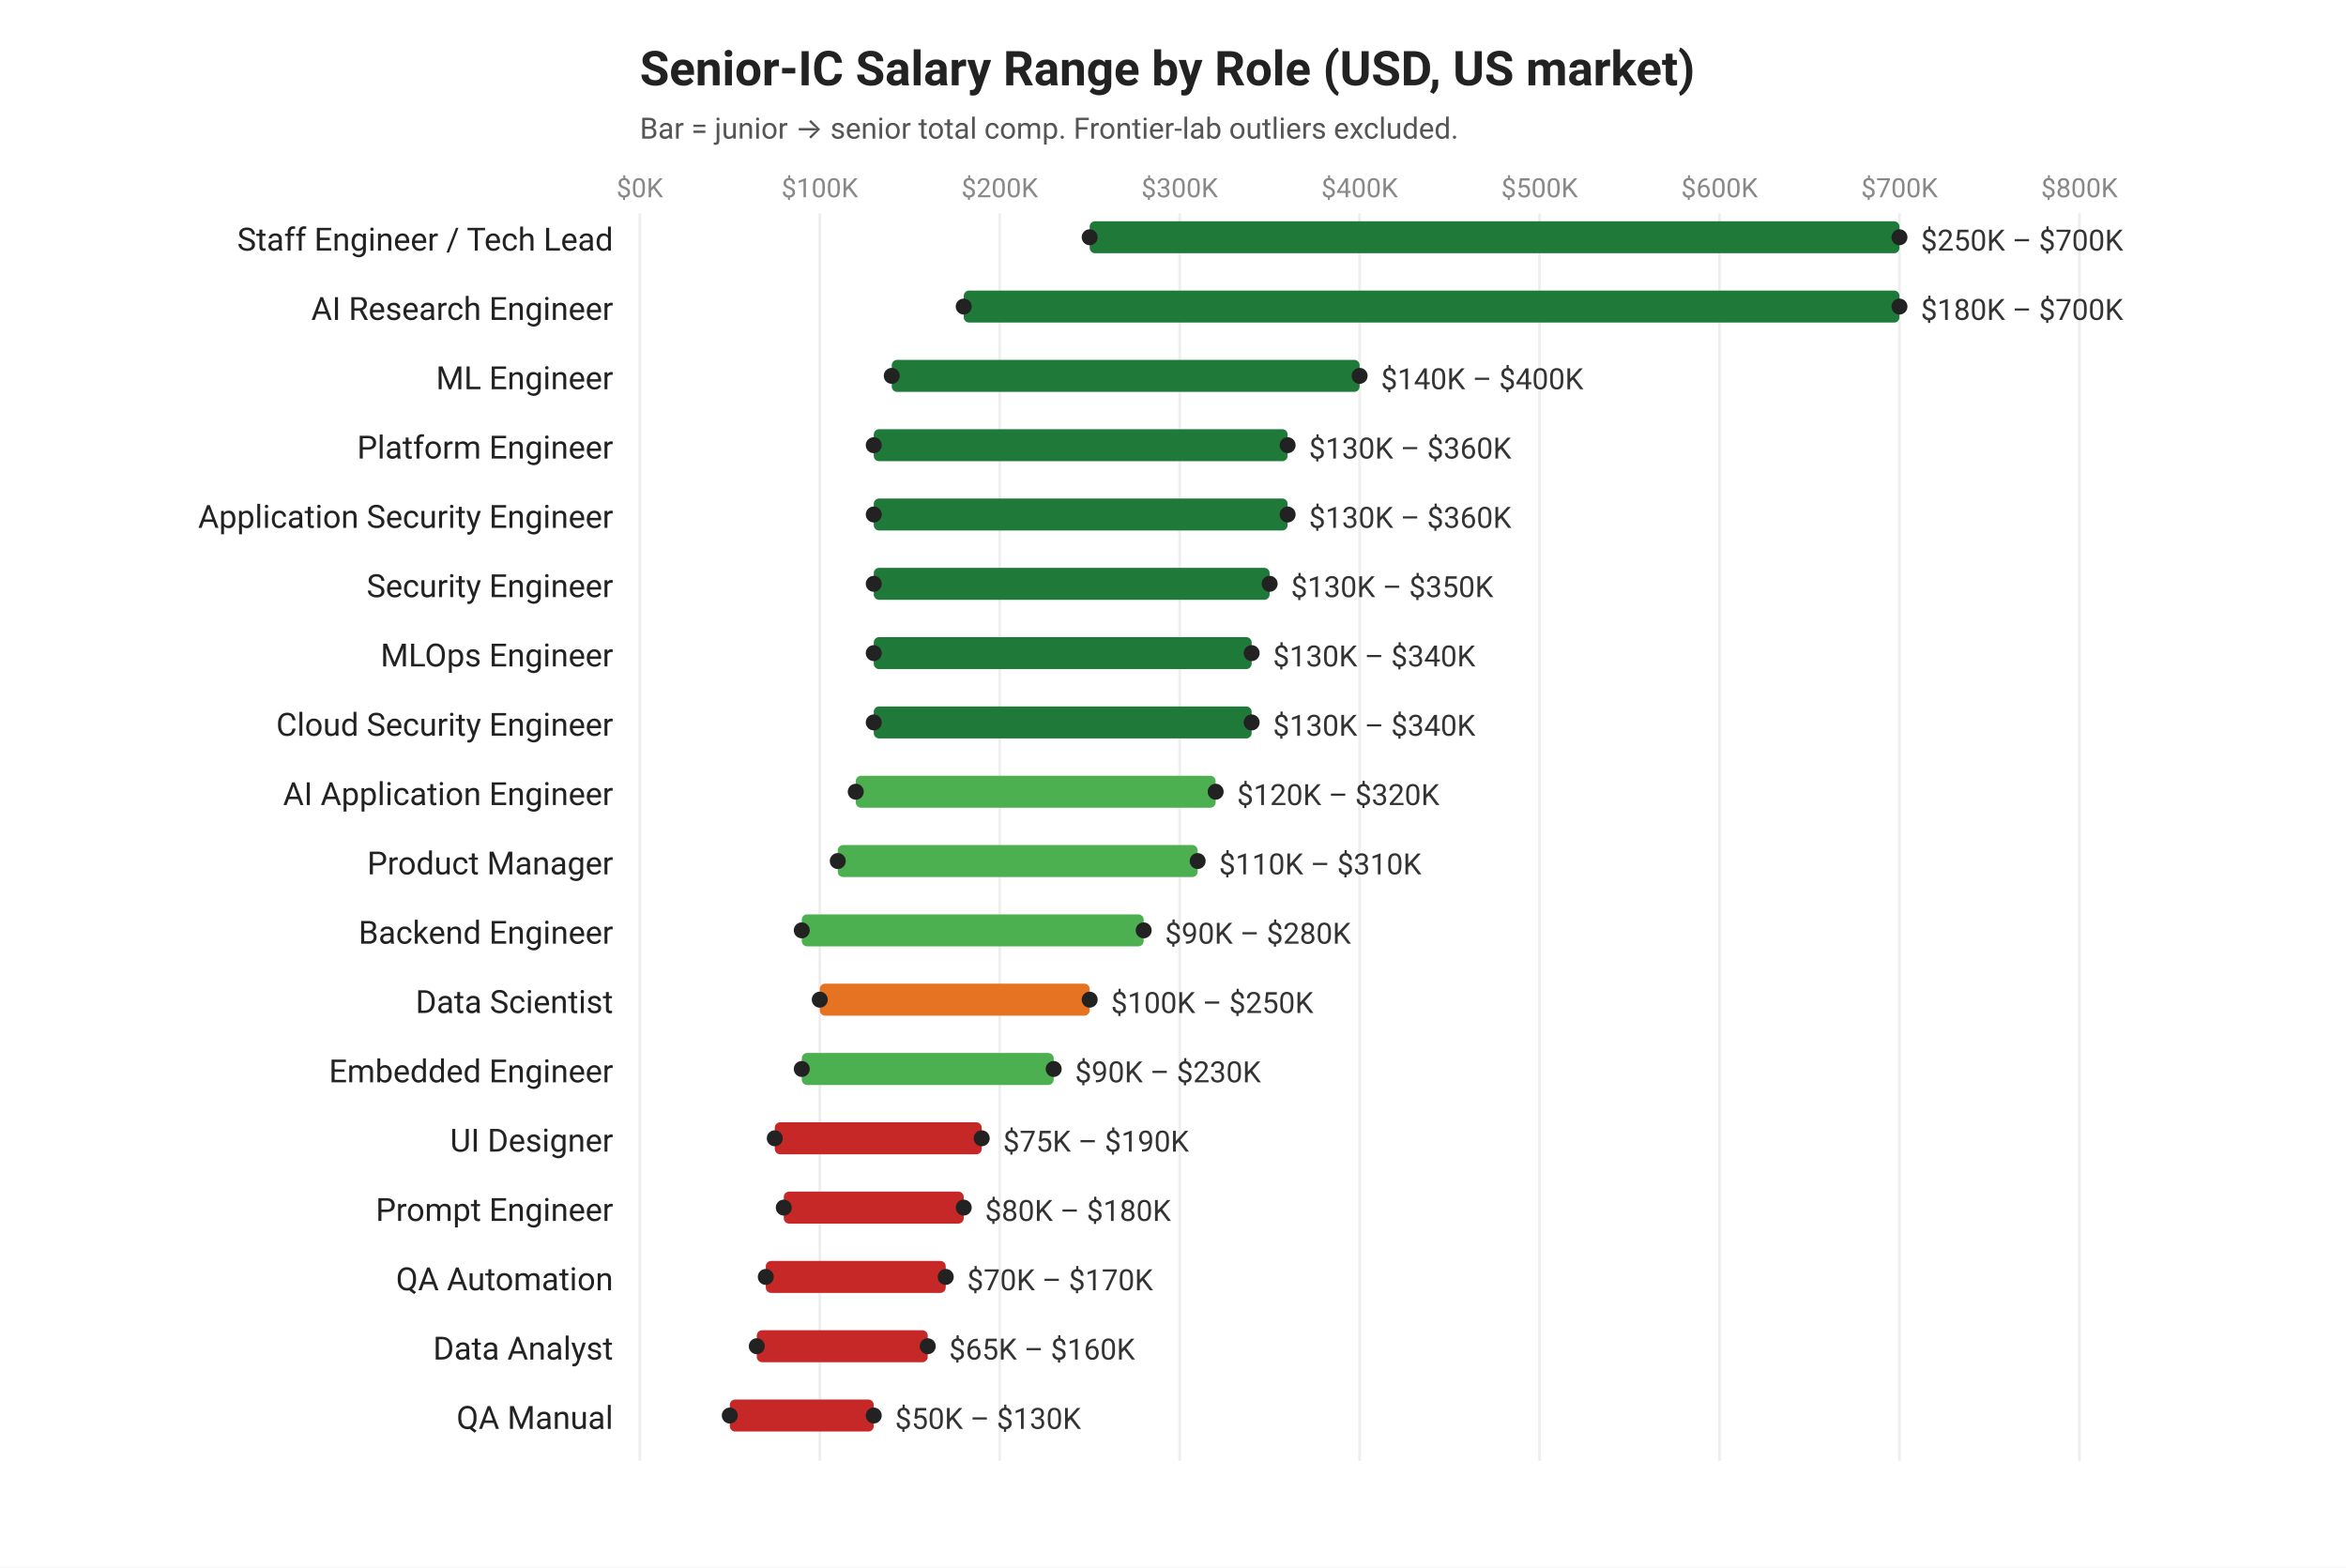
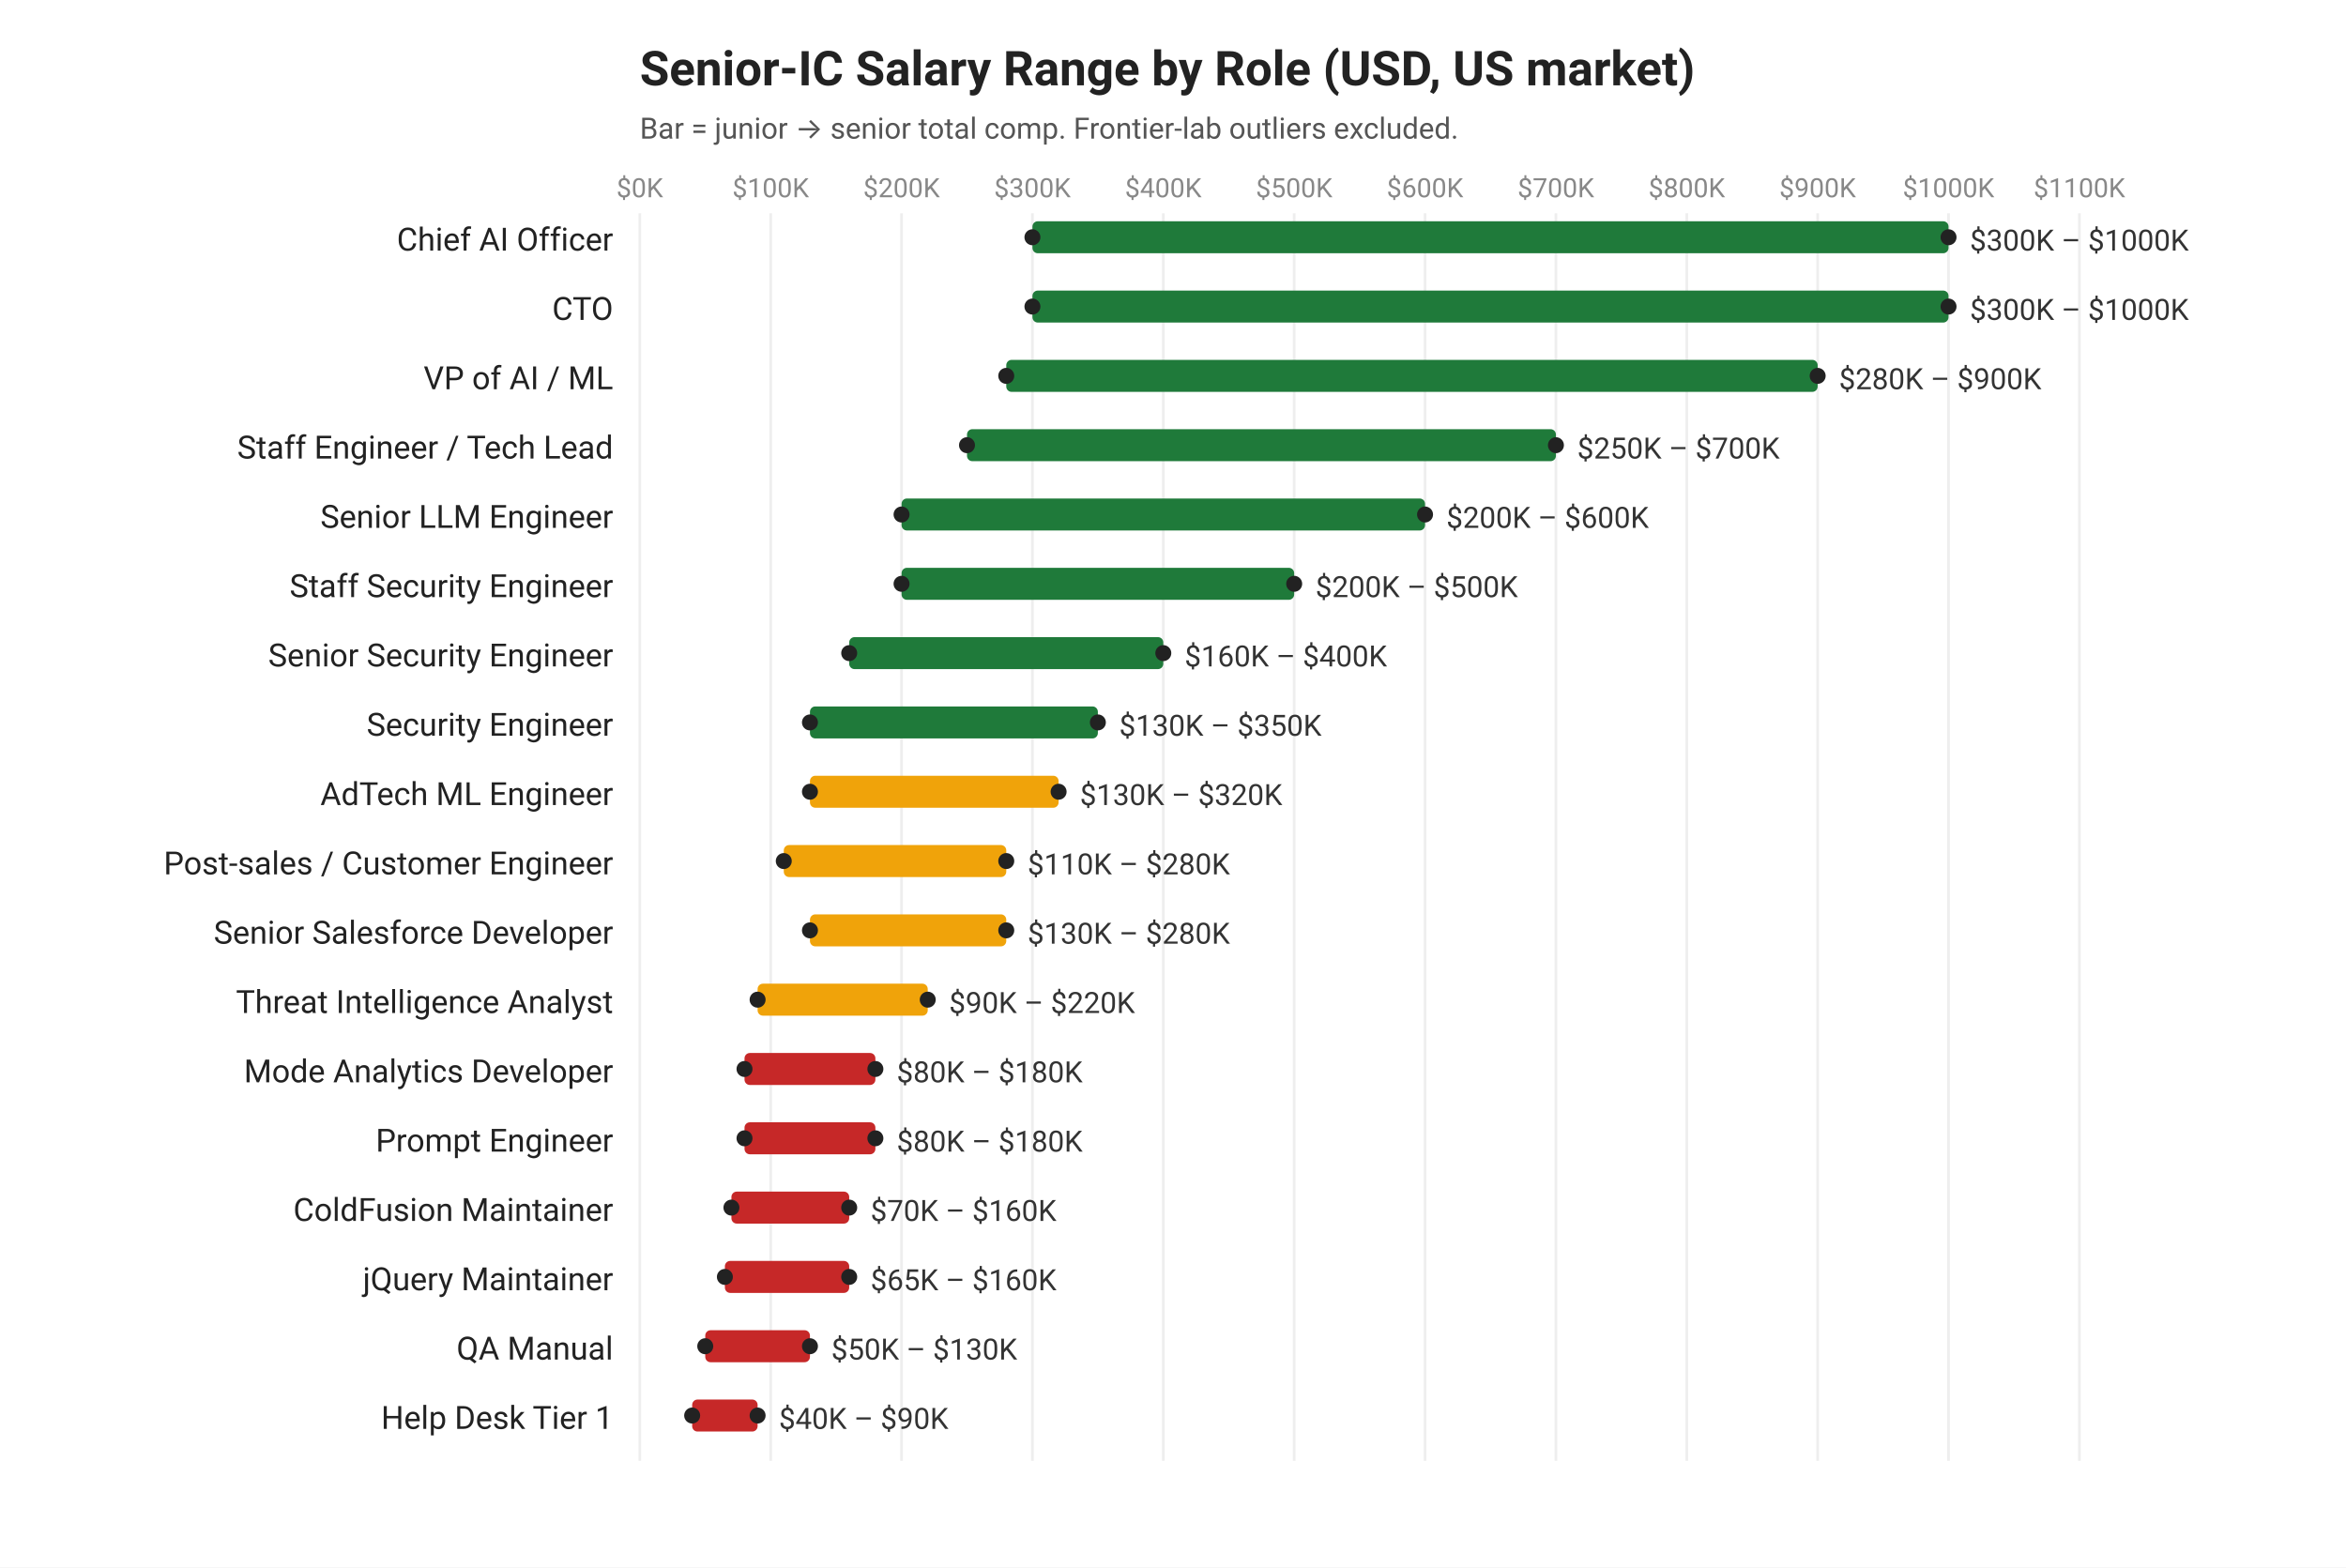
<svg xmlns="http://www.w3.org/2000/svg" viewBox="0 0 880 588" font-family="-apple-system, Segoe UI, Roboto, sans-serif" font-size="12" role="img" aria-label="Senior-IC Salary Range">
  <rect width="100%" height="100%" fill="#ffffff" />
  <text x="240" y="32" font-size="18" fill="#222" font-weight="bold" text-anchor="start">Senior-IC Salary Range by Role  (USD, US market)</text>
  <text x="240" y="52" font-size="11" fill="#555" font-weight="normal" text-anchor="start">Bar = junior → senior total comp.  Frontier-lab outliers excluded.</text>
  <line x1="240.0" y1="80" x2="240.0" y2="548" stroke="#eeeeee" stroke-width="1" />
  <text x="240.0" y="74" font-size="10" fill="#888" font-weight="normal" text-anchor="middle">$0K</text>
-   <line x1="307.5" y1="80" x2="307.5" y2="548" stroke="#eeeeee" stroke-width="1" />
-   <text x="307.5" y="74" font-size="10" fill="#888" font-weight="normal" text-anchor="middle">$100K</text>
-   <line x1="375.0" y1="80" x2="375.0" y2="548" stroke="#eeeeee" stroke-width="1" />
-   <text x="375.0" y="74" font-size="10" fill="#888" font-weight="normal" text-anchor="middle">$200K</text>
-   <line x1="442.5" y1="80" x2="442.5" y2="548" stroke="#eeeeee" stroke-width="1" />
-   <text x="442.5" y="74" font-size="10" fill="#888" font-weight="normal" text-anchor="middle">$300K</text>
-   <line x1="510.0" y1="80" x2="510.0" y2="548" stroke="#eeeeee" stroke-width="1" />
-   <text x="510.0" y="74" font-size="10" fill="#888" font-weight="normal" text-anchor="middle">$400K</text>
-   <line x1="577.5" y1="80" x2="577.5" y2="548" stroke="#eeeeee" stroke-width="1" />
-   <text x="577.5" y="74" font-size="10" fill="#888" font-weight="normal" text-anchor="middle">$500K</text>
-   <line x1="645.0" y1="80" x2="645.0" y2="548" stroke="#eeeeee" stroke-width="1" />
-   <text x="645.0" y="74" font-size="10" fill="#888" font-weight="normal" text-anchor="middle">$600K</text>
-   <line x1="712.5" y1="80" x2="712.5" y2="548" stroke="#eeeeee" stroke-width="1" />
-   <text x="712.5" y="74" font-size="10" fill="#888" font-weight="normal" text-anchor="middle">$700K</text>
+   <line x1="289.091" y1="80" x2="289.091" y2="548" stroke="#eeeeee" stroke-width="1" />
+   <text x="289.091" y="74" font-size="10" fill="#888" font-weight="normal" text-anchor="middle">$100K</text>
+   <line x1="338.182" y1="80" x2="338.182" y2="548" stroke="#eeeeee" stroke-width="1" />
+   <text x="338.182" y="74" font-size="10" fill="#888" font-weight="normal" text-anchor="middle">$200K</text>
+   <line x1="387.273" y1="80" x2="387.273" y2="548" stroke="#eeeeee" stroke-width="1" />
+   <text x="387.273" y="74" font-size="10" fill="#888" font-weight="normal" text-anchor="middle">$300K</text>
+   <line x1="436.364" y1="80" x2="436.364" y2="548" stroke="#eeeeee" stroke-width="1" />
+   <text x="436.364" y="74" font-size="10" fill="#888" font-weight="normal" text-anchor="middle">$400K</text>
+   <line x1="485.455" y1="80" x2="485.455" y2="548" stroke="#eeeeee" stroke-width="1" />
+   <text x="485.455" y="74" font-size="10" fill="#888" font-weight="normal" text-anchor="middle">$500K</text>
+   <line x1="534.545" y1="80" x2="534.545" y2="548" stroke="#eeeeee" stroke-width="1" />
+   <text x="534.545" y="74" font-size="10" fill="#888" font-weight="normal" text-anchor="middle">$600K</text>
+   <line x1="583.636" y1="80" x2="583.636" y2="548" stroke="#eeeeee" stroke-width="1" />
+   <text x="583.636" y="74" font-size="10" fill="#888" font-weight="normal" text-anchor="middle">$700K</text>
+   <line x1="632.727" y1="80" x2="632.727" y2="548" stroke="#eeeeee" stroke-width="1" />
+   <text x="632.727" y="74" font-size="10" fill="#888" font-weight="normal" text-anchor="middle">$800K</text>
+   <line x1="681.818" y1="80" x2="681.818" y2="548" stroke="#eeeeee" stroke-width="1" />
+   <text x="681.818" y="74" font-size="10" fill="#888" font-weight="normal" text-anchor="middle">$900K</text>
+   <line x1="730.909" y1="80" x2="730.909" y2="548" stroke="#eeeeee" stroke-width="1" />
+   <text x="730.909" y="74" font-size="10" fill="#888" font-weight="normal" text-anchor="middle">$1000K</text>
  <line x1="780.0" y1="80" x2="780.0" y2="548" stroke="#eeeeee" stroke-width="1" />
-   <text x="780.0" y="74" font-size="10" fill="#888" font-weight="normal" text-anchor="middle">$800K</text>
-   <text x="230" y="94" font-size="12" fill="#222" font-weight="normal" text-anchor="end">Staff Engineer / Tech Lead</text>
-   <rect x="408.75" y="83" width="303.75" height="12" fill="#1f7a3a" rx="2" />
-   <circle cx="408.75" cy="89.0" r="3" fill="#222" />
-   <circle cx="712.5" cy="89.0" r="3" fill="#222" />
-   <text x="720.5" y="94" font-size="11" fill="#333" font-weight="normal" text-anchor="start">$250K – $700K</text>
-   <text x="230" y="120" font-size="12" fill="#222" font-weight="normal" text-anchor="end">AI Research Engineer</text>
-   <rect x="361.5" y="109" width="351.0" height="12" fill="#1f7a3a" rx="2" />
-   <circle cx="361.5" cy="115.0" r="3" fill="#222" />
-   <circle cx="712.5" cy="115.0" r="3" fill="#222" />
-   <text x="720.5" y="120" font-size="11" fill="#333" font-weight="normal" text-anchor="start">$180K – $700K</text>
-   <text x="230" y="146" font-size="12" fill="#222" font-weight="normal" text-anchor="end">ML Engineer</text>
-   <rect x="334.5" y="135" width="175.5" height="12" fill="#1f7a3a" rx="2" />
-   <circle cx="334.5" cy="141.0" r="3" fill="#222" />
-   <circle cx="510.0" cy="141.0" r="3" fill="#222" />
-   <text x="518.0" y="146" font-size="11" fill="#333" font-weight="normal" text-anchor="start">$140K – $400K</text>
-   <text x="230" y="172" font-size="12" fill="#222" font-weight="normal" text-anchor="end">Platform Engineer</text>
-   <rect x="327.75" y="161" width="155.25" height="12" fill="#1f7a3a" rx="2" />
-   <circle cx="327.75" cy="167.0" r="3" fill="#222" />
-   <circle cx="483.0" cy="167.0" r="3" fill="#222" />
-   <text x="491.0" y="172" font-size="11" fill="#333" font-weight="normal" text-anchor="start">$130K – $360K</text>
-   <text x="230" y="198" font-size="12" fill="#222" font-weight="normal" text-anchor="end">Application Security Engineer</text>
-   <rect x="327.75" y="187" width="155.25" height="12" fill="#1f7a3a" rx="2" />
-   <circle cx="327.75" cy="193.0" r="3" fill="#222" />
-   <circle cx="483.0" cy="193.0" r="3" fill="#222" />
-   <text x="491.0" y="198" font-size="11" fill="#333" font-weight="normal" text-anchor="start">$130K – $360K</text>
-   <text x="230" y="224" font-size="12" fill="#222" font-weight="normal" text-anchor="end">Security Engineer</text>
-   <rect x="327.75" y="213" width="148.5" height="12" fill="#1f7a3a" rx="2" />
-   <circle cx="327.75" cy="219.0" r="3" fill="#222" />
-   <circle cx="476.25" cy="219.0" r="3" fill="#222" />
-   <text x="484.25" y="224" font-size="11" fill="#333" font-weight="normal" text-anchor="start">$130K – $350K</text>
-   <text x="230" y="250" font-size="12" fill="#222" font-weight="normal" text-anchor="end">MLOps Engineer</text>
-   <rect x="327.75" y="239" width="141.75" height="12" fill="#1f7a3a" rx="2" />
-   <circle cx="327.75" cy="245.0" r="3" fill="#222" />
-   <circle cx="469.5" cy="245.0" r="3" fill="#222" />
-   <text x="477.5" y="250" font-size="11" fill="#333" font-weight="normal" text-anchor="start">$130K – $340K</text>
-   <text x="230" y="276" font-size="12" fill="#222" font-weight="normal" text-anchor="end">Cloud Security Engineer</text>
-   <rect x="327.75" y="265" width="141.75" height="12" fill="#1f7a3a" rx="2" />
-   <circle cx="327.75" cy="271.0" r="3" fill="#222" />
-   <circle cx="469.5" cy="271.0" r="3" fill="#222" />
-   <text x="477.5" y="276" font-size="11" fill="#333" font-weight="normal" text-anchor="start">$130K – $340K</text>
-   <text x="230" y="302" font-size="12" fill="#222" font-weight="normal" text-anchor="end">AI Application Engineer</text>
-   <rect x="321.0" y="291" width="135.0" height="12" fill="#4caf50" rx="2" />
-   <circle cx="321.0" cy="297.0" r="3" fill="#222" />
-   <circle cx="456.0" cy="297.0" r="3" fill="#222" />
-   <text x="464.0" y="302" font-size="11" fill="#333" font-weight="normal" text-anchor="start">$120K – $320K</text>
-   <text x="230" y="328" font-size="12" fill="#222" font-weight="normal" text-anchor="end">Product Manager</text>
-   <rect x="314.25" y="317" width="135.0" height="12" fill="#4caf50" rx="2" />
-   <circle cx="314.25" cy="323.0" r="3" fill="#222" />
-   <circle cx="449.25" cy="323.0" r="3" fill="#222" />
-   <text x="457.25" y="328" font-size="11" fill="#333" font-weight="normal" text-anchor="start">$110K – $310K</text>
-   <text x="230" y="354" font-size="12" fill="#222" font-weight="normal" text-anchor="end">Backend Engineer</text>
-   <rect x="300.75" y="343" width="128.25" height="12" fill="#4caf50" rx="2" />
-   <circle cx="300.75" cy="349.0" r="3" fill="#222" />
-   <circle cx="429.0" cy="349.0" r="3" fill="#222" />
-   <text x="437.0" y="354" font-size="11" fill="#333" font-weight="normal" text-anchor="start">$90K – $280K</text>
-   <text x="230" y="380" font-size="12" fill="#222" font-weight="normal" text-anchor="end">Data Scientist</text>
-   <rect x="307.5" y="369" width="101.25" height="12" fill="#e57321" rx="2" />
-   <circle cx="307.5" cy="375.0" r="3" fill="#222" />
-   <circle cx="408.75" cy="375.0" r="3" fill="#222" />
-   <text x="416.75" y="380" font-size="11" fill="#333" font-weight="normal" text-anchor="start">$100K – $250K</text>
-   <text x="230" y="406" font-size="12" fill="#222" font-weight="normal" text-anchor="end">Embedded Engineer</text>
-   <rect x="300.75" y="395" width="94.5" height="12" fill="#4caf50" rx="2" />
-   <circle cx="300.75" cy="401.0" r="3" fill="#222" />
-   <circle cx="395.25" cy="401.0" r="3" fill="#222" />
-   <text x="403.25" y="406" font-size="11" fill="#333" font-weight="normal" text-anchor="start">$90K – $230K</text>
-   <text x="230" y="432" font-size="12" fill="#222" font-weight="normal" text-anchor="end">UI Designer</text>
-   <rect x="290.625" y="421" width="77.625" height="12" fill="#c62828" rx="2" />
-   <circle cx="290.625" cy="427.0" r="3" fill="#222" />
-   <circle cx="368.25" cy="427.0" r="3" fill="#222" />
-   <text x="376.25" y="432" font-size="11" fill="#333" font-weight="normal" text-anchor="start">$75K – $190K</text>
-   <text x="230" y="458" font-size="12" fill="#222" font-weight="normal" text-anchor="end">Prompt Engineer</text>
-   <rect x="294.0" y="447" width="67.5" height="12" fill="#c62828" rx="2" />
-   <circle cx="294.0" cy="453.0" r="3" fill="#222" />
-   <circle cx="361.5" cy="453.0" r="3" fill="#222" />
-   <text x="369.5" y="458" font-size="11" fill="#333" font-weight="normal" text-anchor="start">$80K – $180K</text>
-   <text x="230" y="484" font-size="12" fill="#222" font-weight="normal" text-anchor="end">QA Automation</text>
-   <rect x="287.25" y="473" width="67.5" height="12" fill="#c62828" rx="2" />
-   <circle cx="287.25" cy="479.0" r="3" fill="#222" />
-   <circle cx="354.75" cy="479.0" r="3" fill="#222" />
-   <text x="362.75" y="484" font-size="11" fill="#333" font-weight="normal" text-anchor="start">$70K – $170K</text>
-   <text x="230" y="510" font-size="12" fill="#222" font-weight="normal" text-anchor="end">Data Analyst</text>
-   <rect x="283.875" y="499" width="64.125" height="12" fill="#c62828" rx="2" />
-   <circle cx="283.875" cy="505.0" r="3" fill="#222" />
-   <circle cx="348.0" cy="505.0" r="3" fill="#222" />
-   <text x="356.0" y="510" font-size="11" fill="#333" font-weight="normal" text-anchor="start">$65K – $160K</text>
-   <text x="230" y="536" font-size="12" fill="#222" font-weight="normal" text-anchor="end">QA Manual</text>
-   <rect x="273.75" y="525" width="54.0" height="12" fill="#c62828" rx="2" />
-   <circle cx="273.75" cy="531.0" r="3" fill="#222" />
-   <circle cx="327.75" cy="531.0" r="3" fill="#222" />
-   <text x="335.75" y="536" font-size="11" fill="#333" font-weight="normal" text-anchor="start">$50K – $130K</text>
+   <text x="780.0" y="74" font-size="10" fill="#888" font-weight="normal" text-anchor="middle">$1100K</text>
+   <text x="230" y="94" font-size="12" fill="#222" font-weight="normal" text-anchor="end">Chief AI Officer</text>
+   <rect x="387.273" y="83" width="343.636" height="12" fill="#1f7a3a" rx="2" />
+   <circle cx="387.273" cy="89.0" r="3" fill="#222" />
+   <circle cx="730.909" cy="89.0" r="3" fill="#222" />
+   <text x="738.909" y="94" font-size="11" fill="#333" font-weight="normal" text-anchor="start">$300K – $1000K</text>
+   <text x="230" y="120" font-size="12" fill="#222" font-weight="normal" text-anchor="end">CTO</text>
+   <rect x="387.273" y="109" width="343.636" height="12" fill="#1f7a3a" rx="2" />
+   <circle cx="387.273" cy="115.0" r="3" fill="#222" />
+   <circle cx="730.909" cy="115.0" r="3" fill="#222" />
+   <text x="738.909" y="120" font-size="11" fill="#333" font-weight="normal" text-anchor="start">$300K – $1000K</text>
+   <text x="230" y="146" font-size="12" fill="#222" font-weight="normal" text-anchor="end">VP of AI / ML</text>
+   <rect x="377.455" y="135" width="304.364" height="12" fill="#1f7a3a" rx="2" />
+   <circle cx="377.455" cy="141.0" r="3" fill="#222" />
+   <circle cx="681.818" cy="141.0" r="3" fill="#222" />
+   <text x="689.818" y="146" font-size="11" fill="#333" font-weight="normal" text-anchor="start">$280K – $900K</text>
+   <text x="230" y="172" font-size="12" fill="#222" font-weight="normal" text-anchor="end">Staff Engineer / Tech Lead</text>
+   <rect x="362.727" y="161" width="220.909" height="12" fill="#1f7a3a" rx="2" />
+   <circle cx="362.727" cy="167.0" r="3" fill="#222" />
+   <circle cx="583.636" cy="167.0" r="3" fill="#222" />
+   <text x="591.636" y="172" font-size="11" fill="#333" font-weight="normal" text-anchor="start">$250K – $700K</text>
+   <text x="230" y="198" font-size="12" fill="#222" font-weight="normal" text-anchor="end">Senior LLM Engineer</text>
+   <rect x="338.182" y="187" width="196.364" height="12" fill="#1f7a3a" rx="2" />
+   <circle cx="338.182" cy="193.0" r="3" fill="#222" />
+   <circle cx="534.545" cy="193.0" r="3" fill="#222" />
+   <text x="542.545" y="198" font-size="11" fill="#333" font-weight="normal" text-anchor="start">$200K – $600K</text>
+   <text x="230" y="224" font-size="12" fill="#222" font-weight="normal" text-anchor="end">Staff Security Engineer</text>
+   <rect x="338.182" y="213" width="147.273" height="12" fill="#1f7a3a" rx="2" />
+   <circle cx="338.182" cy="219.0" r="3" fill="#222" />
+   <circle cx="485.455" cy="219.0" r="3" fill="#222" />
+   <text x="493.455" y="224" font-size="11" fill="#333" font-weight="normal" text-anchor="start">$200K – $500K</text>
+   <text x="230" y="250" font-size="12" fill="#222" font-weight="normal" text-anchor="end">Senior Security Engineer</text>
+   <rect x="318.545" y="239" width="117.818" height="12" fill="#1f7a3a" rx="2" />
+   <circle cx="318.545" cy="245.0" r="3" fill="#222" />
+   <circle cx="436.364" cy="245.0" r="3" fill="#222" />
+   <text x="444.364" y="250" font-size="11" fill="#333" font-weight="normal" text-anchor="start">$160K – $400K</text>
+   <text x="230" y="276" font-size="12" fill="#222" font-weight="normal" text-anchor="end">Security Engineer</text>
+   <rect x="303.818" y="265" width="108.0" height="12" fill="#1f7a3a" rx="2" />
+   <circle cx="303.818" cy="271.0" r="3" fill="#222" />
+   <circle cx="411.818" cy="271.0" r="3" fill="#222" />
+   <text x="419.818" y="276" font-size="11" fill="#333" font-weight="normal" text-anchor="start">$130K – $350K</text>
+   <text x="230" y="302" font-size="12" fill="#222" font-weight="normal" text-anchor="end">AdTech ML Engineer</text>
+   <rect x="303.818" y="291" width="93.273" height="12" fill="#f0a30a" rx="2" />
+   <circle cx="303.818" cy="297.0" r="3" fill="#222" />
+   <circle cx="397.091" cy="297.0" r="3" fill="#222" />
+   <text x="405.091" y="302" font-size="11" fill="#333" font-weight="normal" text-anchor="start">$130K – $320K</text>
+   <text x="230" y="328" font-size="12" fill="#222" font-weight="normal" text-anchor="end">Post-sales / Customer Engineer</text>
+   <rect x="294.0" y="317" width="83.455" height="12" fill="#f0a30a" rx="2" />
+   <circle cx="294.0" cy="323.0" r="3" fill="#222" />
+   <circle cx="377.455" cy="323.0" r="3" fill="#222" />
+   <text x="385.455" y="328" font-size="11" fill="#333" font-weight="normal" text-anchor="start">$110K – $280K</text>
+   <text x="230" y="354" font-size="12" fill="#222" font-weight="normal" text-anchor="end">Senior Salesforce Developer</text>
+   <rect x="303.818" y="343" width="73.636" height="12" fill="#f0a30a" rx="2" />
+   <circle cx="303.818" cy="349.0" r="3" fill="#222" />
+   <circle cx="377.455" cy="349.0" r="3" fill="#222" />
+   <text x="385.455" y="354" font-size="11" fill="#333" font-weight="normal" text-anchor="start">$130K – $280K</text>
+   <text x="230" y="380" font-size="12" fill="#222" font-weight="normal" text-anchor="end">Threat Intelligence Analyst</text>
+   <rect x="284.182" y="369" width="63.818" height="12" fill="#f0a30a" rx="2" />
+   <circle cx="284.182" cy="375.0" r="3" fill="#222" />
+   <circle cx="348.0" cy="375.0" r="3" fill="#222" />
+   <text x="356.0" y="380" font-size="11" fill="#333" font-weight="normal" text-anchor="start">$90K – $220K</text>
+   <text x="230" y="406" font-size="12" fill="#222" font-weight="normal" text-anchor="end">Mode Analytics Developer</text>
+   <rect x="279.273" y="395" width="49.091" height="12" fill="#c62828" rx="2" />
+   <circle cx="279.273" cy="401.0" r="3" fill="#222" />
+   <circle cx="328.364" cy="401.0" r="3" fill="#222" />
+   <text x="336.364" y="406" font-size="11" fill="#333" font-weight="normal" text-anchor="start">$80K – $180K</text>
+   <text x="230" y="432" font-size="12" fill="#222" font-weight="normal" text-anchor="end">Prompt Engineer</text>
+   <rect x="279.273" y="421" width="49.091" height="12" fill="#c62828" rx="2" />
+   <circle cx="279.273" cy="427.0" r="3" fill="#222" />
+   <circle cx="328.364" cy="427.0" r="3" fill="#222" />
+   <text x="336.364" y="432" font-size="11" fill="#333" font-weight="normal" text-anchor="start">$80K – $180K</text>
+   <text x="230" y="458" font-size="12" fill="#222" font-weight="normal" text-anchor="end">ColdFusion Maintainer</text>
+   <rect x="274.364" y="447" width="44.182" height="12" fill="#c62828" rx="2" />
+   <circle cx="274.364" cy="453.0" r="3" fill="#222" />
+   <circle cx="318.545" cy="453.0" r="3" fill="#222" />
+   <text x="326.545" y="458" font-size="11" fill="#333" font-weight="normal" text-anchor="start">$70K – $160K</text>
+   <text x="230" y="484" font-size="12" fill="#222" font-weight="normal" text-anchor="end">jQuery Maintainer</text>
+   <rect x="271.909" y="473" width="46.636" height="12" fill="#c62828" rx="2" />
+   <circle cx="271.909" cy="479.0" r="3" fill="#222" />
+   <circle cx="318.545" cy="479.0" r="3" fill="#222" />
+   <text x="326.545" y="484" font-size="11" fill="#333" font-weight="normal" text-anchor="start">$65K – $160K</text>
+   <text x="230" y="510" font-size="12" fill="#222" font-weight="normal" text-anchor="end">QA Manual</text>
+   <rect x="264.545" y="499" width="39.273" height="12" fill="#c62828" rx="2" />
+   <circle cx="264.545" cy="505.0" r="3" fill="#222" />
+   <circle cx="303.818" cy="505.0" r="3" fill="#222" />
+   <text x="311.818" y="510" font-size="11" fill="#333" font-weight="normal" text-anchor="start">$50K – $130K</text>
+   <text x="230" y="536" font-size="12" fill="#222" font-weight="normal" text-anchor="end">Help Desk Tier 1</text>
+   <rect x="259.636" y="525" width="24.545" height="12" fill="#c62828" rx="2" />
+   <circle cx="259.636" cy="531.0" r="3" fill="#222" />
+   <circle cx="284.182" cy="531.0" r="3" fill="#222" />
+   <text x="292.182" y="536" font-size="11" fill="#333" font-weight="normal" text-anchor="start">$40K – $90K</text>
</svg>
